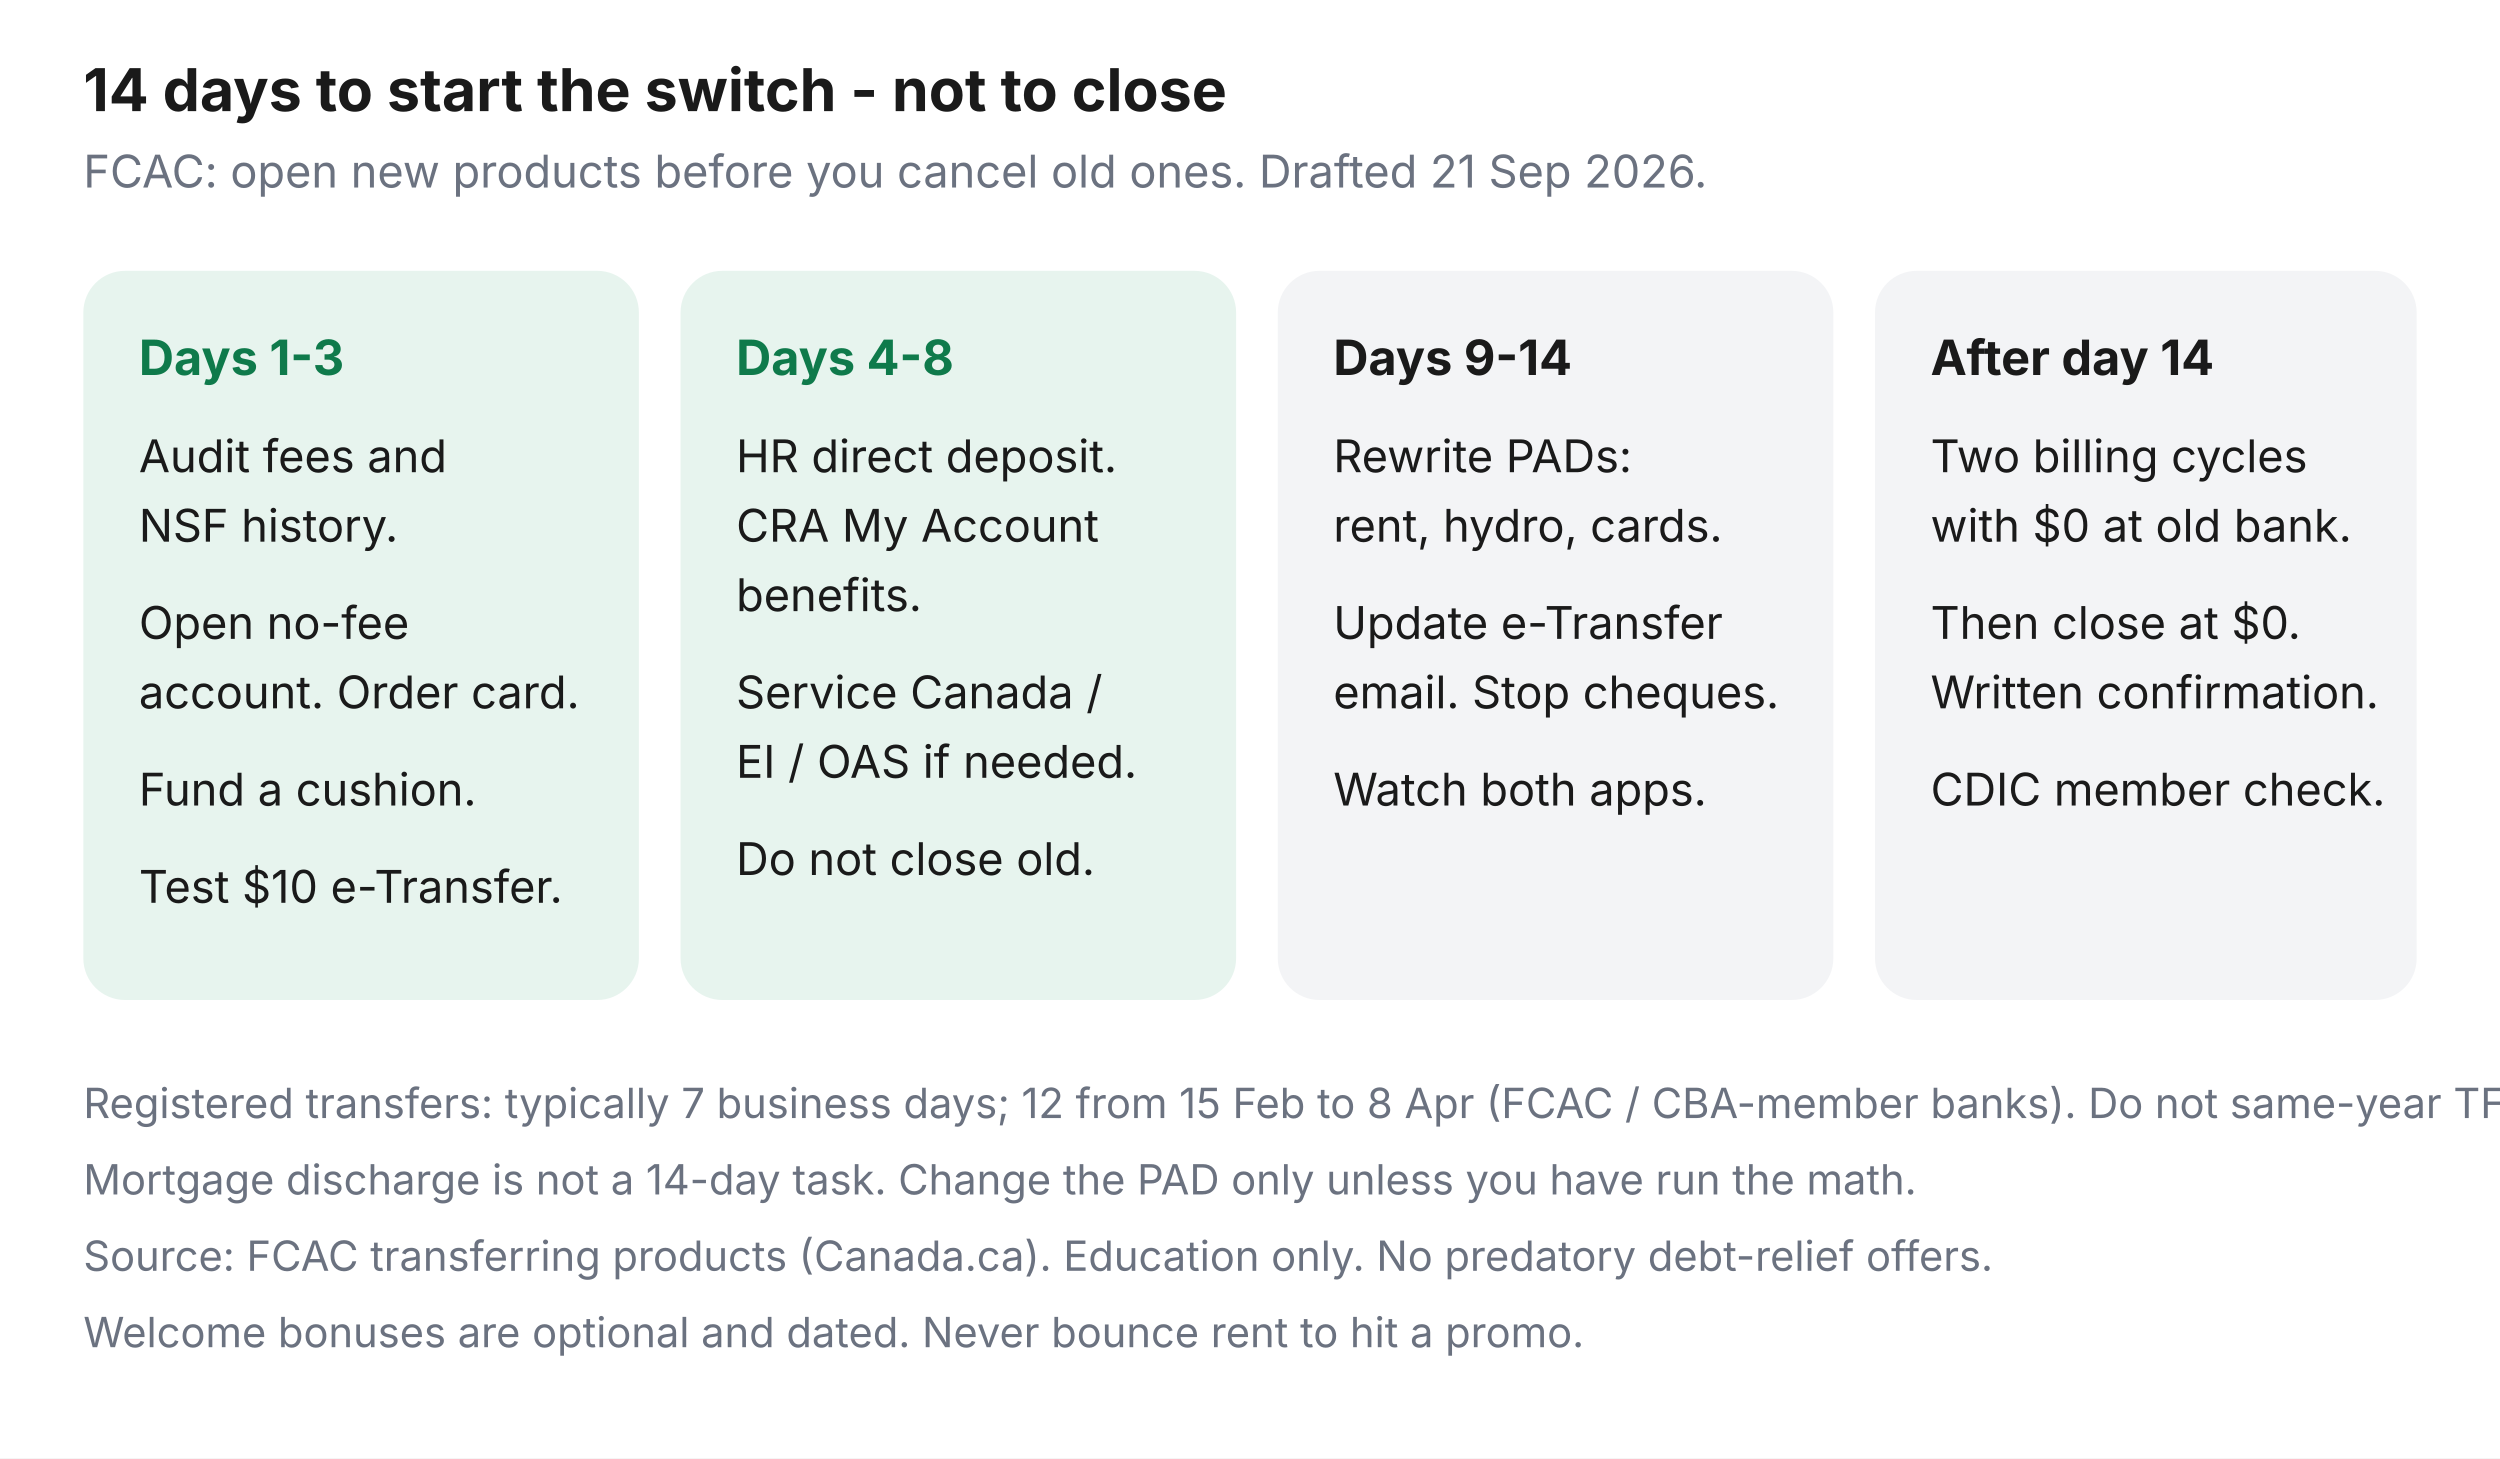
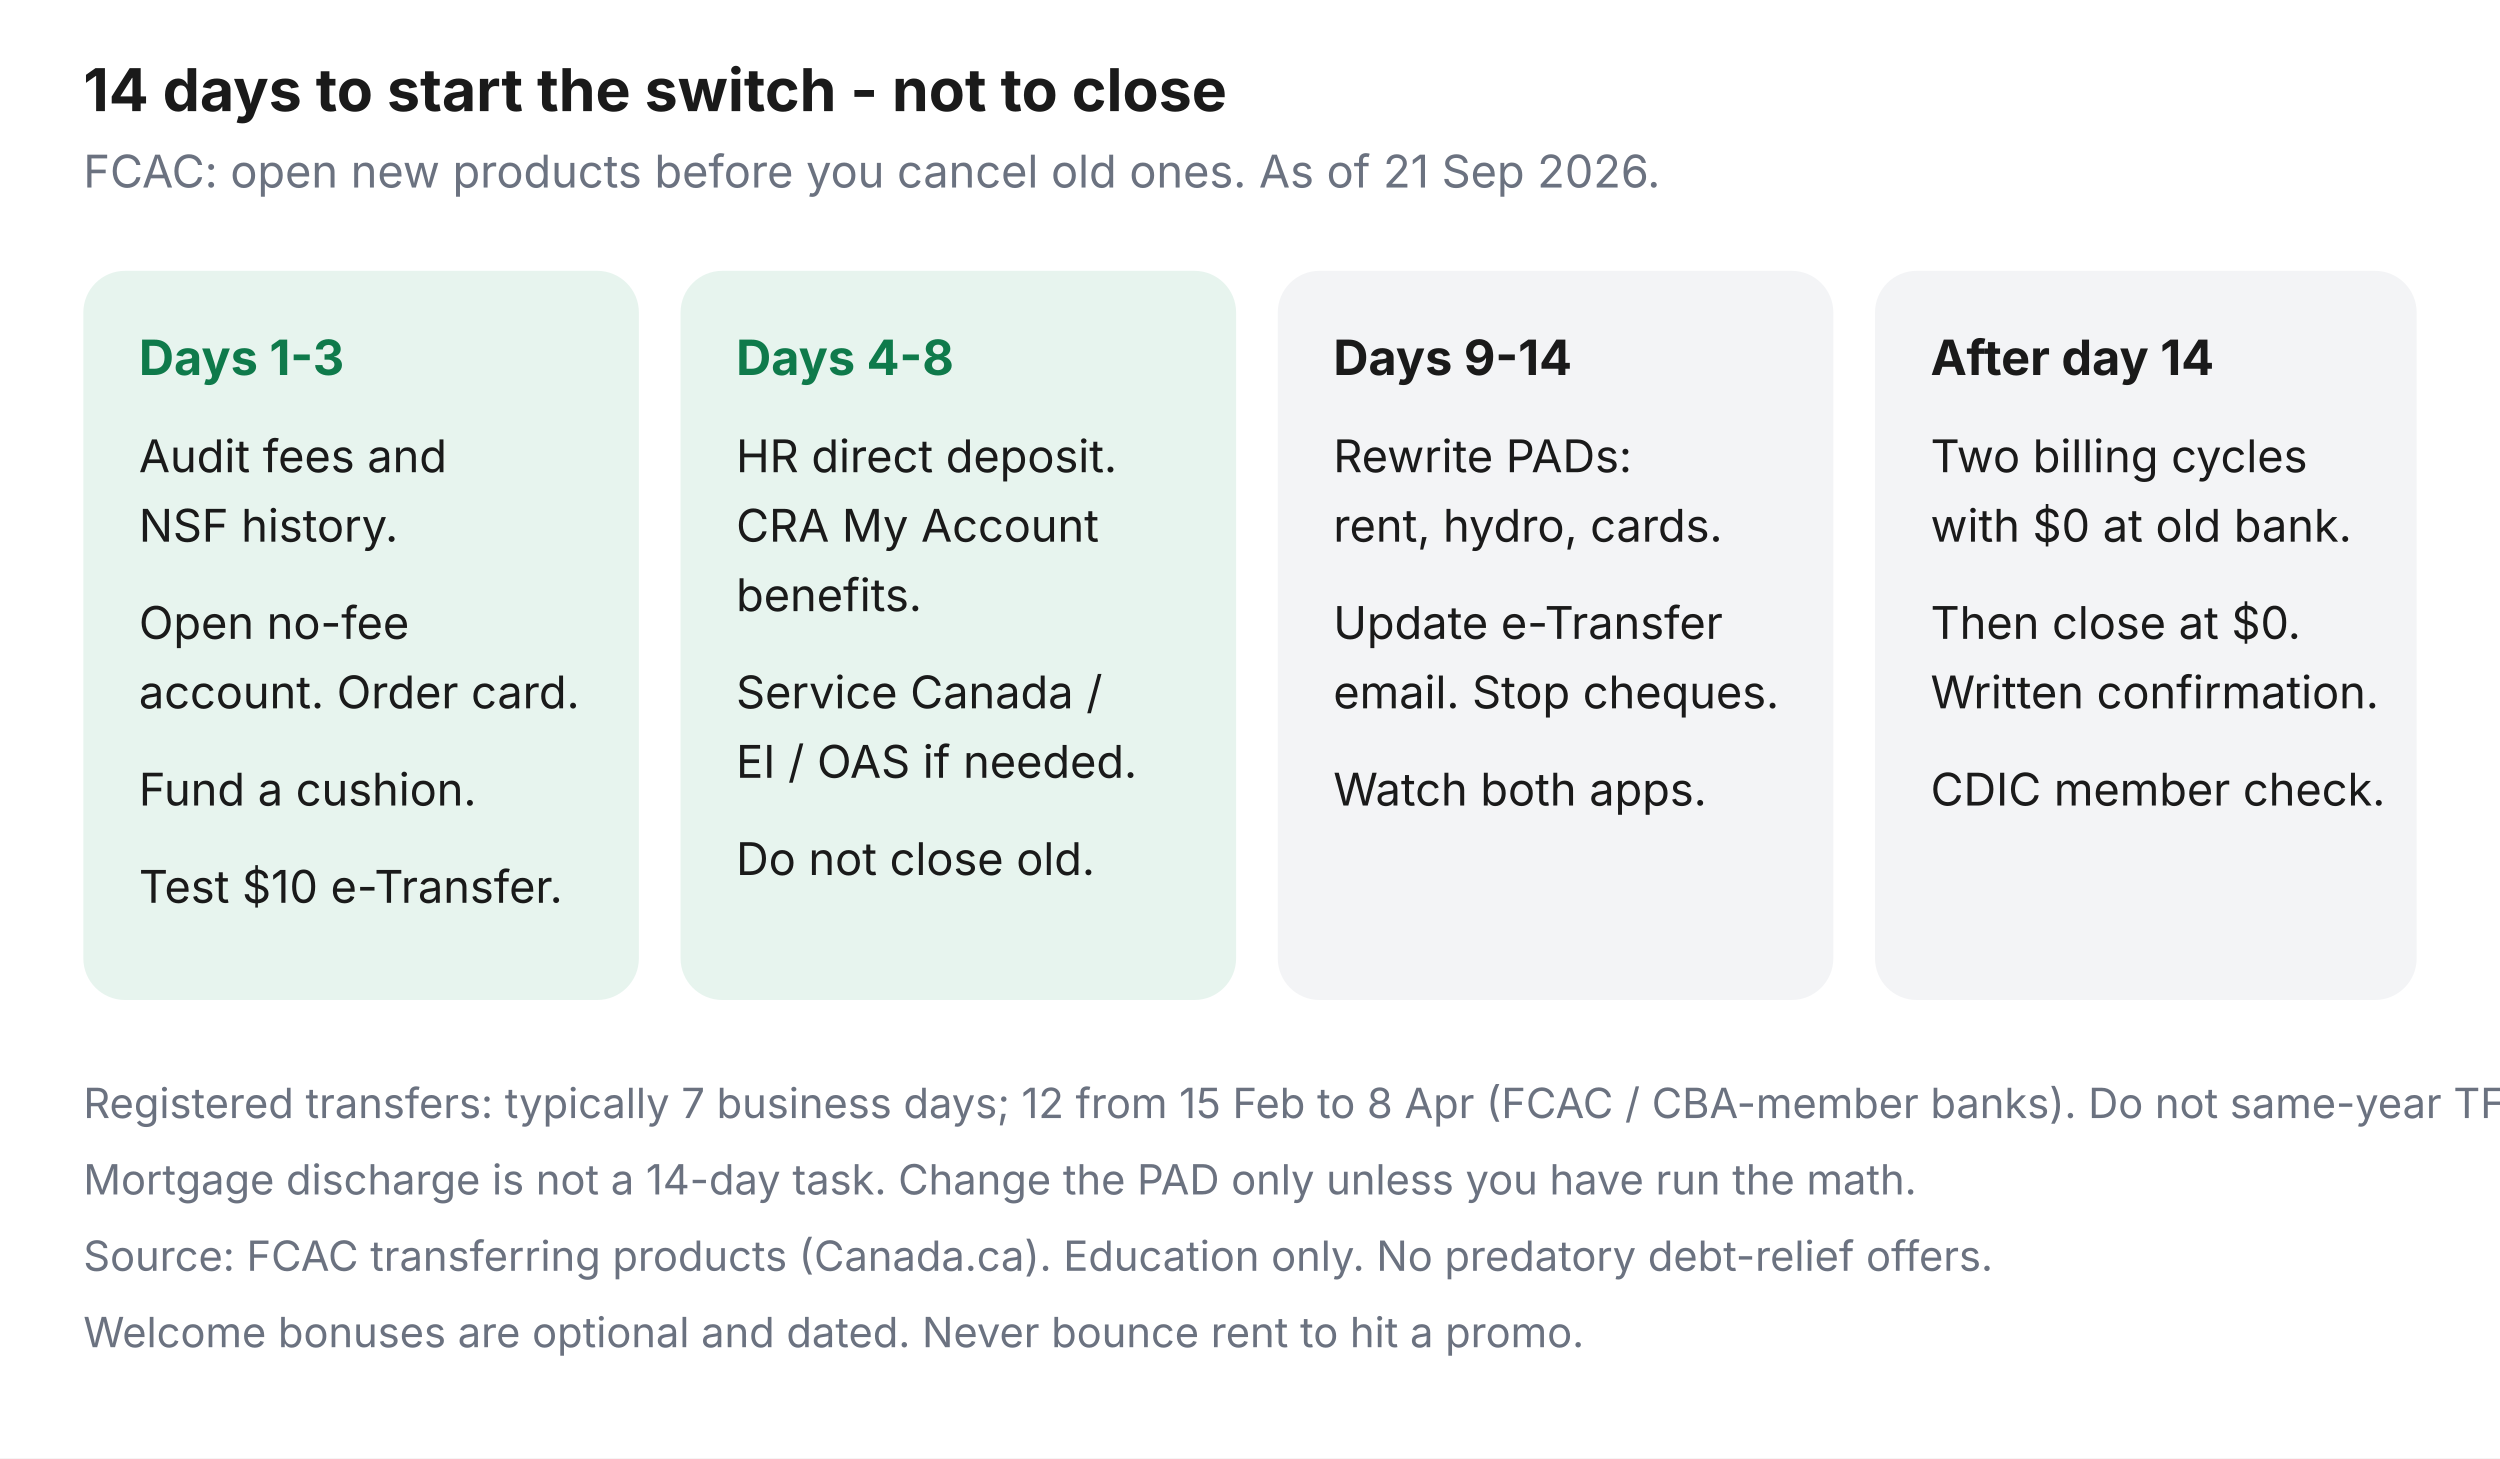
<svg xmlns="http://www.w3.org/2000/svg" viewBox="0 0 720 420" role="img" aria-labelledby="title desc">
  <rect width="720" height="420" fill="#FFFFFF" />
  <text x="24" y="32" font-family="Inter, system-ui, sans-serif" font-size="17" font-weight="700" fill="#1A1A1A">14 days to start the switch - not to close</text>
-   <text x="24" y="54" font-family="Inter, system-ui, sans-serif" font-size="13" fill="#6B7280">FCAC: open new products before you cancel old ones. Drafted 21 Sep 2026.</text>
+   <text x="24" y="54" font-family="Inter, system-ui, sans-serif" font-size="13" fill="#6B7280">FCAC: open new products before you cancel old ones. As of 21 Sep 2026.</text>
  <rect x="24" y="78" width="160" height="210" rx="12" fill="#E7F4EE" />
  <text x="40" y="108" font-size="14" font-weight="700" fill="#0F7A4B" font-family="Inter, system-ui, sans-serif">Days 1-3</text>
  <text x="40" y="136" font-size="13" fill="#1A1A1A" font-family="Inter, system-ui, sans-serif">Audit fees and</text>
  <text x="40" y="156" font-size="13" fill="#1A1A1A" font-family="Inter, system-ui, sans-serif">NSF history.</text>
  <text x="40" y="184" font-size="13" fill="#1A1A1A" font-family="Inter, system-ui, sans-serif">Open no-fee</text>
  <text x="40" y="204" font-size="13" fill="#1A1A1A" font-family="Inter, system-ui, sans-serif">account. Order card.</text>
  <text x="40" y="232" font-size="13" fill="#1A1A1A" font-family="Inter, system-ui, sans-serif">Fund a cushion.</text>
  <text x="40" y="260" font-size="13" fill="#1A1A1A" font-family="Inter, system-ui, sans-serif">Test $10 e-Transfer.</text>
  <rect x="196" y="78" width="160" height="210" rx="12" fill="#E7F4EE" />
  <text x="212" y="108" font-size="14" font-weight="700" fill="#0F7A4B" font-family="Inter, system-ui, sans-serif">Days 4-8</text>
  <text x="212" y="136" font-size="13" fill="#1A1A1A" font-family="Inter, system-ui, sans-serif">HR direct deposit.</text>
  <text x="212" y="156" font-size="13" fill="#1A1A1A" font-family="Inter, system-ui, sans-serif">CRA My Account</text>
  <text x="212" y="176" font-size="13" fill="#1A1A1A" font-family="Inter, system-ui, sans-serif">benefits.</text>
  <text x="212" y="204" font-size="13" fill="#1A1A1A" font-family="Inter, system-ui, sans-serif">Service Canada /</text>
  <text x="212" y="224" font-size="13" fill="#1A1A1A" font-family="Inter, system-ui, sans-serif">EI / OAS if needed.</text>
  <text x="212" y="252" font-size="13" fill="#1A1A1A" font-family="Inter, system-ui, sans-serif">Do not close old.</text>
  <rect x="368" y="78" width="160" height="210" rx="12" fill="#F3F4F6" />
  <text x="384" y="108" font-size="14" font-weight="700" fill="#1A1A1A" font-family="Inter, system-ui, sans-serif">Days 9-14</text>
  <text x="384" y="136" font-size="13" fill="#1A1A1A" font-family="Inter, system-ui, sans-serif">Rewrite PADs:</text>
  <text x="384" y="156" font-size="13" fill="#1A1A1A" font-family="Inter, system-ui, sans-serif">rent, hydro, cards.</text>
  <text x="384" y="184" font-size="13" fill="#1A1A1A" font-family="Inter, system-ui, sans-serif">Update e-Transfer</text>
  <text x="384" y="204" font-size="13" fill="#1A1A1A" font-family="Inter, system-ui, sans-serif">email. Stop cheques.</text>
  <text x="384" y="232" font-size="13" fill="#1A1A1A" font-family="Inter, system-ui, sans-serif">Watch both apps.</text>
  <rect x="540" y="78" width="156" height="210" rx="12" fill="#F3F4F6" />
  <text x="556" y="108" font-size="14" font-weight="700" fill="#1A1A1A" font-family="Inter, system-ui, sans-serif">After day 14</text>
  <text x="556" y="136" font-size="13" fill="#1A1A1A" font-family="Inter, system-ui, sans-serif">Two billing cycles</text>
  <text x="556" y="156" font-size="13" fill="#1A1A1A" font-family="Inter, system-ui, sans-serif">with $0 at old bank.</text>
  <text x="556" y="184" font-size="13" fill="#1A1A1A" font-family="Inter, system-ui, sans-serif">Then close at $0.</text>
  <text x="556" y="204" font-size="13" fill="#1A1A1A" font-family="Inter, system-ui, sans-serif">Written confirmation.</text>
  <text x="556" y="232" font-size="13" fill="#1A1A1A" font-family="Inter, system-ui, sans-serif">CDIC member check.</text>
  <text x="24" y="322" font-family="Inter, system-ui, sans-serif" font-size="12" fill="#6B7280">Registered transfers: typically 7 business days; 12 from 15 Feb to 8 Apr (FCAC / CBA-member banks). Do not same-year TFSA recontribute.</text>
  <text x="24" y="344" font-family="Inter, system-ui, sans-serif" font-size="12" fill="#6B7280">Mortgage discharge is not a 14-day task. Change the PAD only unless you have run the math.</text>
  <text x="24" y="366" font-family="Inter, system-ui, sans-serif" font-size="12" fill="#6B7280">Source: FCAC transferring products (Canada.ca). Education only. No predatory debt-relief offers.</text>
  <text x="24" y="388" font-family="Inter, system-ui, sans-serif" font-size="12" fill="#6B7280">Welcome bonuses are optional and dated. Never bounce rent to hit a promo.</text>
</svg>
